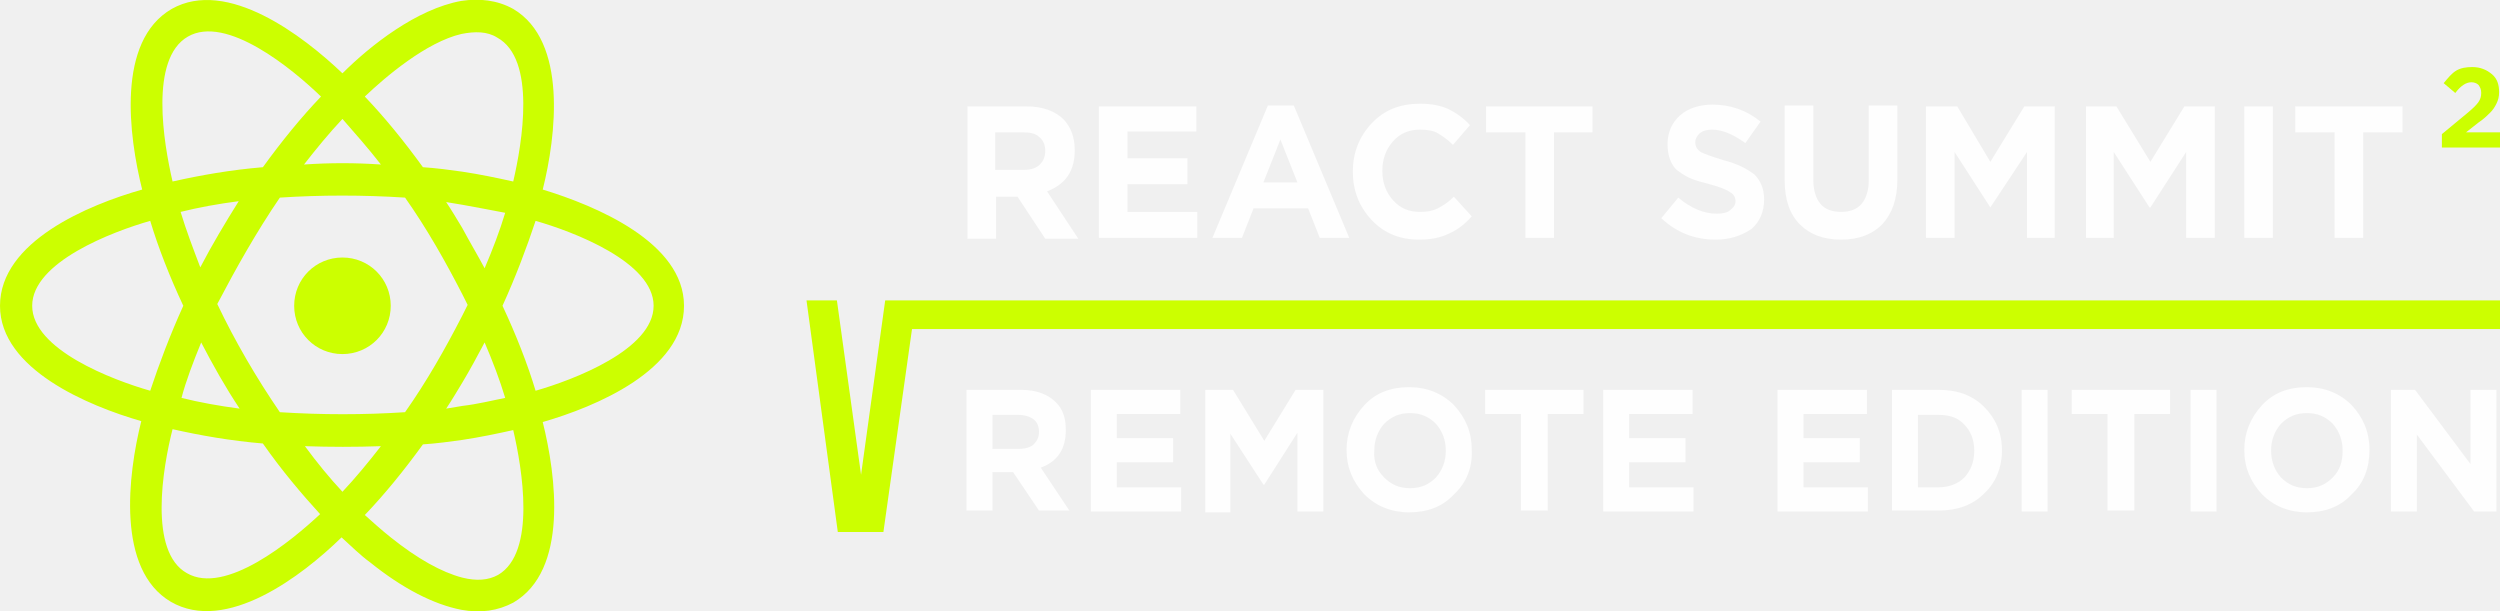
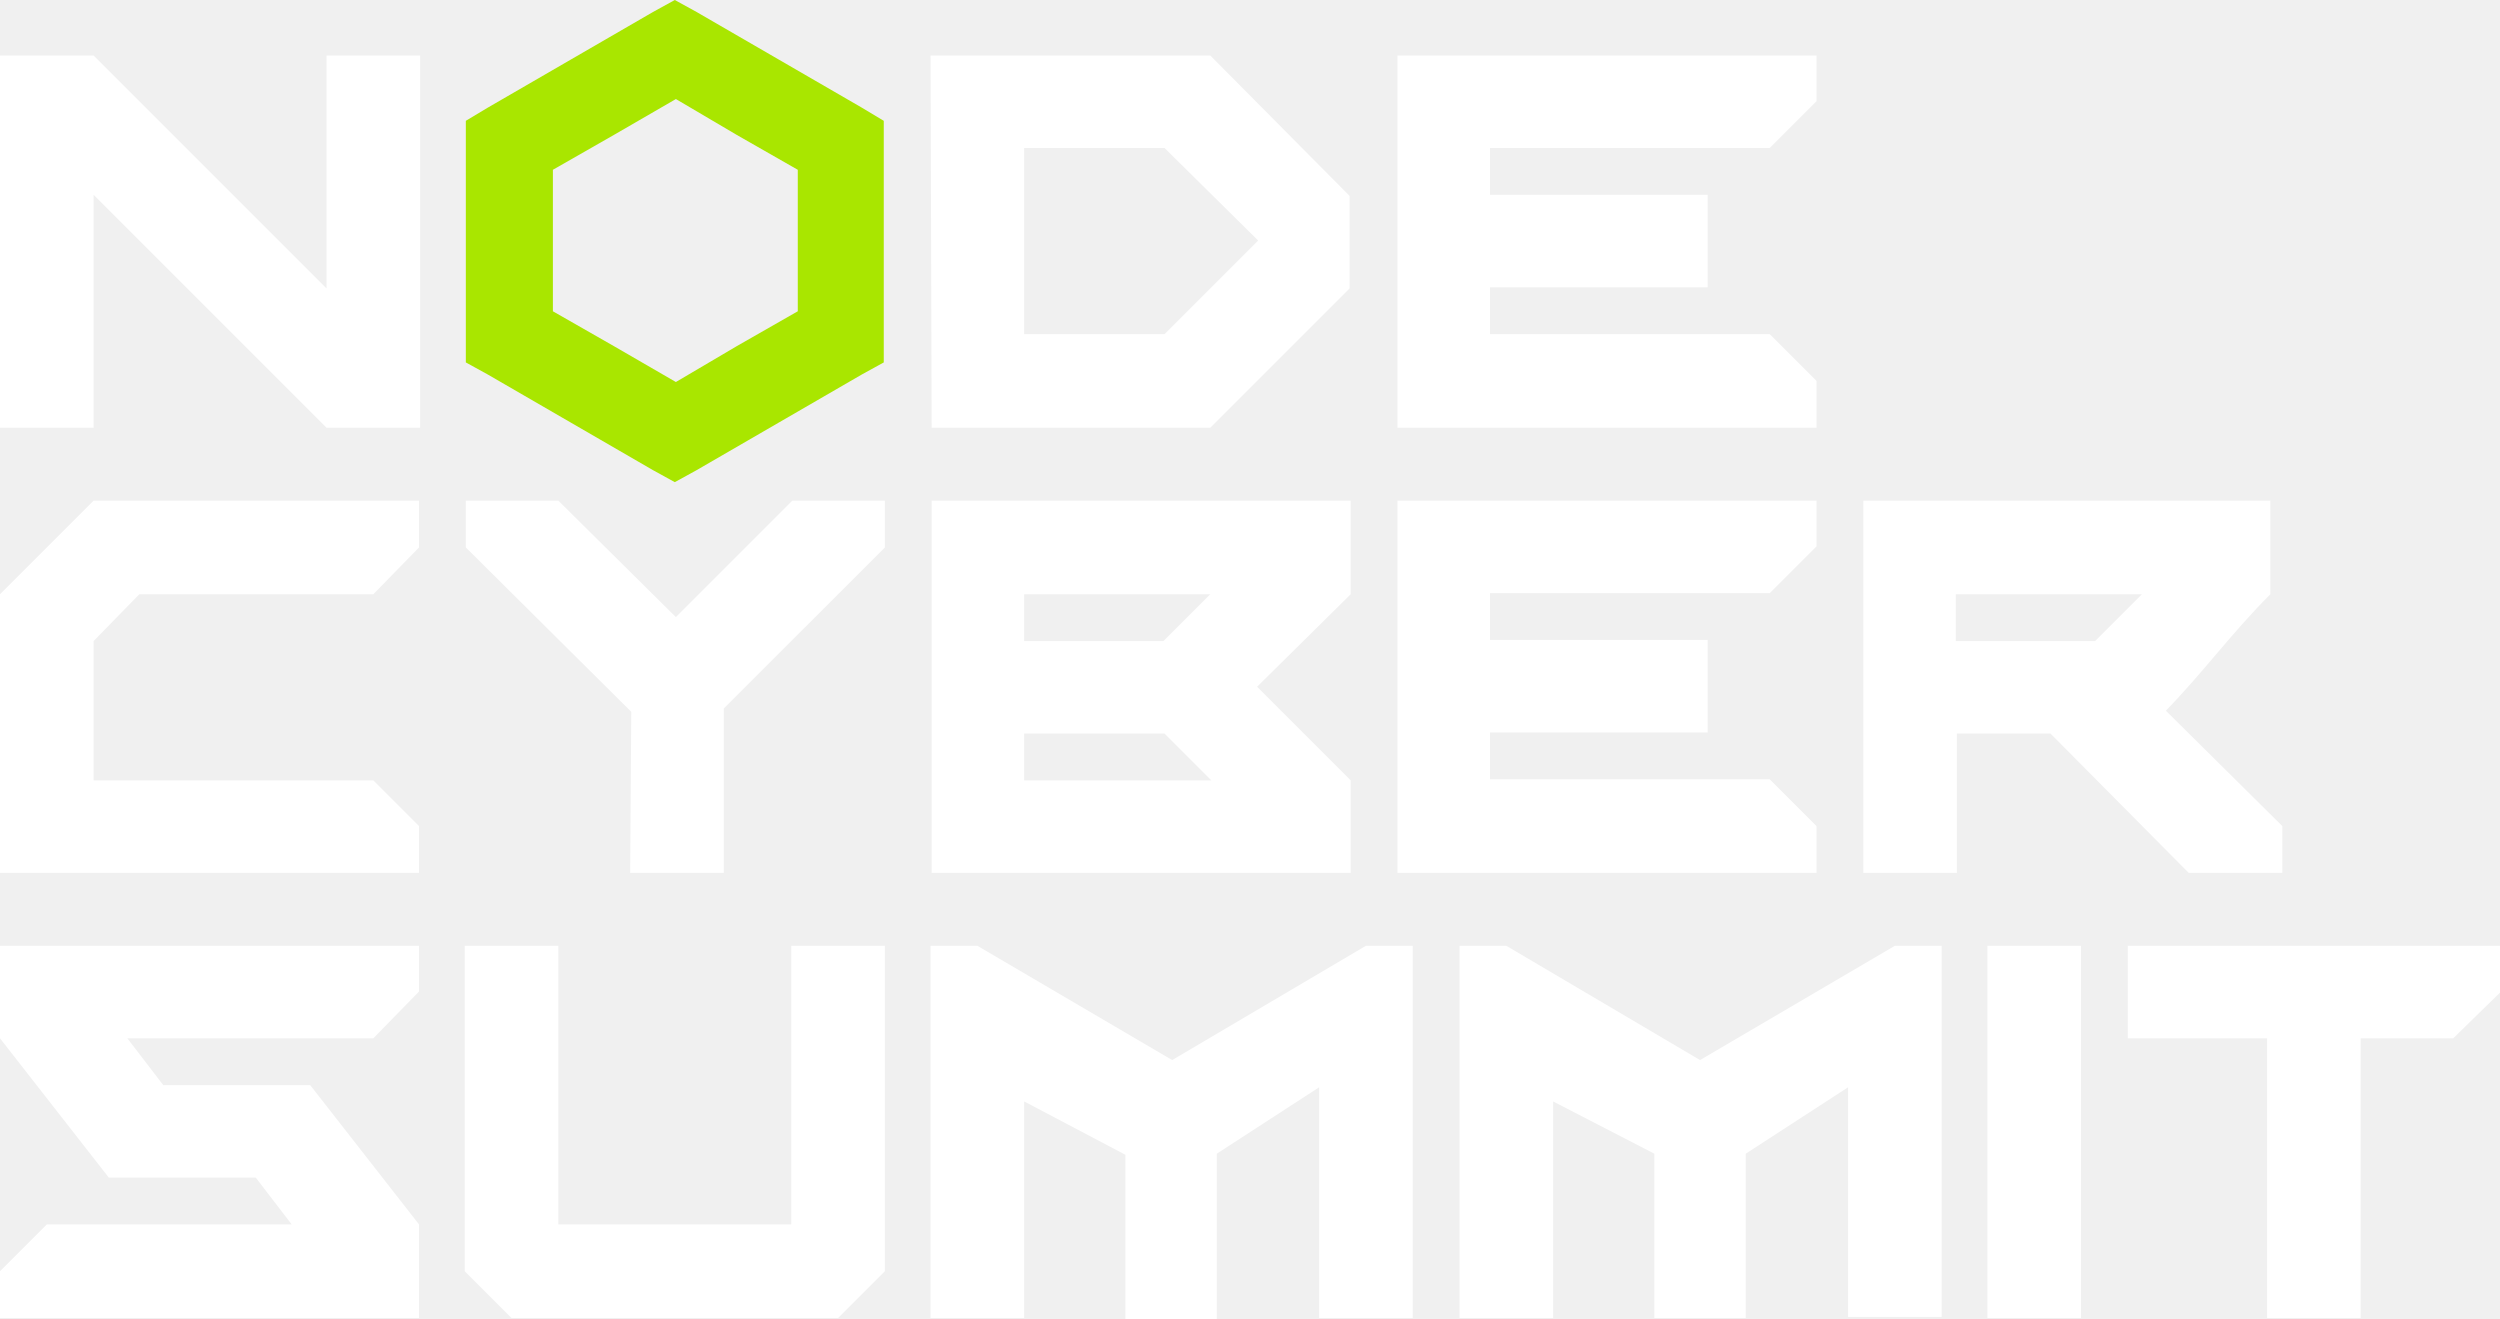
- <svg xmlns="http://www.w3.org/2000/svg" version="1.1" id="Layer_1" x="0px" y="0px" width="279.6px" height="68.3px" viewBox="0 0 279.6 68.3" style="enable-background:new 0 0 279.6 68.3;" xml:space="preserve">
-   <style type="text/css">
- 	.st0{fill:#FEFEFE;}
- 	.st1{fill:#CCFF00;}
- 	.st2{fill-rule:evenodd;clip-rule:evenodd;fill:#CCFF00;}
- </style>
-   <g>
-     <path class="st0" d="M108.2,26.6V11.9h6.6c1.8,0,3.2,0.5,4.2,1.5c0.8,0.9,1.2,2,1.2,3.4c0,2.3-1,3.8-3.1,4.6l3.5,5.3h-3.7l-3.1-4.7   h-2.4v4.7H108.2z M111.3,19h3.2c0.8,0,1.4-0.2,1.8-0.6c0.4-0.4,0.6-0.9,0.6-1.5c0-0.7-0.2-1.2-0.7-1.6c-0.4-0.4-1.1-0.5-1.8-0.5   h-3.1V19z" />
-     <polygon class="st0" points="122.9,26.6 122.9,11.9 133.8,11.9 133.8,14.7 126.1,14.7 126.1,17.7 132.8,17.7 132.8,20.6    126.1,20.6 126.1,23.7 133.9,23.7 133.9,26.6  " />
-     <path class="st0" d="M135.6,26.6l6.2-14.8h2.9l6.2,14.8h-3.3l-1.3-3.3h-6.1l-1.3,3.3H135.6z M141.3,20.4h3.8l-1.9-4.8L141.3,20.4z" />
-     <path class="st0" d="M158.7,26.8c-2.1,0-3.9-0.7-5.3-2.2c-1.4-1.5-2.1-3.3-2.1-5.4s0.7-3.9,2.1-5.4c1.4-1.5,3.2-2.2,5.4-2.2   c1.3,0,2.3,0.2,3.2,0.6c0.8,0.4,1.7,1,2.4,1.8l-1.9,2.2c-0.6-0.6-1.2-1-1.7-1.3c-0.5-0.3-1.2-0.4-2-0.4c-1.2,0-2.2,0.4-3,1.3   c-0.8,0.9-1.2,2-1.2,3.3c0,1.3,0.4,2.4,1.2,3.3c0.8,0.9,1.8,1.3,3,1.3c0.8,0,1.4-0.1,2-0.4c0.6-0.3,1.2-0.7,1.8-1.3l2,2.2   c-0.8,0.9-1.6,1.5-2.5,1.9C161.1,26.6,160,26.8,158.7,26.8L158.7,26.8z" />
-     <polygon class="st0" points="170.6,26.6 170.6,14.8 166.2,14.8 166.2,11.9 178.1,11.9 178.1,14.8 173.8,14.8 173.8,26.6  " />
-     <path class="st0" d="M191.9,26.8c-2.4,0-4.4-0.8-6.1-2.4l1.9-2.3c1.4,1.2,2.9,1.8,4.3,1.8c0.6,0,1.2-0.1,1.5-0.4   c0.4-0.3,0.6-0.6,0.6-1c0-0.4-0.2-0.8-0.6-1c-0.4-0.3-1.2-0.6-2.3-0.9c-0.8-0.2-1.5-0.4-2-0.6c-0.5-0.2-1-0.5-1.4-0.8   c-0.5-0.3-0.8-0.8-1-1.3c-0.2-0.5-0.3-1.1-0.3-1.8c0-1.3,0.5-2.4,1.4-3.2c0.9-0.8,2.2-1.2,3.6-1.2c2,0,3.8,0.6,5.4,1.9l-1.7,2.4   c-1.4-1-2.6-1.5-3.7-1.5c-0.6,0-1,0.1-1.4,0.4c-0.3,0.3-0.5,0.6-0.5,1c0,0.5,0.2,0.8,0.6,1.1c0.4,0.2,1.2,0.5,2.5,0.9   c1.6,0.4,2.7,1,3.5,1.6c0.7,0.7,1.1,1.6,1.1,2.8c0,1.4-0.5,2.5-1.4,3.3C194.7,26.4,193.4,26.8,191.9,26.8L191.9,26.8z" />
-     <path class="st0" d="M205.9,26.8c-2,0-3.5-0.6-4.6-1.7c-1.1-1.1-1.7-2.7-1.7-4.9v-8.4h3.2v8.3c0,1.2,0.3,2.1,0.8,2.7   c0.5,0.6,1.3,0.9,2.3,0.9c1,0,1.8-0.3,2.3-0.9c0.5-0.6,0.8-1.5,0.8-2.6v-8.4h3.2v8.3c0,2.2-0.6,3.8-1.7,5   C209.4,26.2,207.9,26.8,205.9,26.8L205.9,26.8z" />
-     <polygon class="st0" points="215.4,26.6 215.4,11.9 218.9,11.9 222.6,18.1 226.4,11.9 229.8,11.9 229.8,26.6 226.7,26.6 226.7,17    222.6,23.2 222.6,23.2 218.6,17 218.6,26.6  " />
-     <polygon class="st0" points="233.3,26.6 233.3,11.9 236.7,11.9 240.5,18.1 244.3,11.9 247.7,11.9 247.7,26.6 244.5,26.6 244.5,17    240.5,23.2 240.4,23.2 236.4,17 236.4,26.6  " />
-     <rect x="251" y="11.9" class="st0" width="3.2" height="14.7" />
-     <polygon class="st0" points="261.1,26.6 261.1,14.8 256.7,14.8 256.7,11.9 268.7,11.9 268.7,14.8 264.3,14.8 264.3,26.6  " />
-     <g>
-       <path class="st0" d="M108.1,57.1V43.6h6.1c1.7,0,3,0.5,3.9,1.4c0.8,0.8,1.1,1.8,1.1,3.1c0,2.1-0.9,3.5-2.8,4.2l3.2,4.8h-3.4    l-2.9-4.3H111v4.3H108.1z M111,50.2h3c0.7,0,1.3-0.2,1.6-0.5c0.4-0.4,0.6-0.8,0.6-1.4c0-0.6-0.2-1.1-0.6-1.4    c-0.4-0.3-1-0.5-1.7-0.5H111V50.2z" />
-     </g>
-     <g>
-       <path class="st0" d="M122,57.1V43.6h10v2.7h-7.1V49h6.3v2.7h-6.3v2.8h7.2v2.7H122z" />
-     </g>
-     <g>
-       <path class="st0" d="M134.8,57.1V43.6h3.1l3.5,5.7l3.5-5.7h3.1v13.6h-2.9v-8.8l-3.7,5.8h-0.1l-3.7-5.7v8.8H134.8z" />
-     </g>
-     <g>
-       <path class="st0" d="M162.6,55.3c-1.3,1.4-3,2-5,2c-2,0-3.7-0.7-5-2c-1.3-1.4-2-3-2-5c0-1.9,0.7-3.6,2-5c1.3-1.4,3-2,5-2    c2,0,3.7,0.7,5,2c1.3,1.4,2,3,2,5C164.7,52.3,164,54,162.6,55.3z M154.8,53.4c0.8,0.8,1.7,1.2,2.9,1.2c1.2,0,2.1-0.4,2.9-1.2    c0.7-0.8,1.1-1.8,1.1-3c0-1.2-0.4-2.2-1.1-3c-0.8-0.8-1.7-1.2-2.9-1.2c-1.2,0-2.1,0.4-2.9,1.2c-0.7,0.8-1.1,1.8-1.1,3    C153.6,51.6,154,52.6,154.8,53.4z" />
-     </g>
-     <g>
-       <path class="st0" d="M170.1,57.1V46.3h-4v-2.7h11v2.7h-4v10.8H170.1z" />
-     </g>
-     <g>
-       <path class="st0" d="M179.3,57.1V43.6h10v2.7h-7.1V49h6.3v2.7h-6.3v2.8h7.2v2.7H179.3z" />
-     </g>
-     <g>
-       <path class="st0" d="M198.8,57.1V43.6h10v2.7h-7.1V49h6.3v2.7h-6.3v2.8h7.2v2.7H198.8z" />
-     </g>
-     <g>
-       <path class="st0" d="M211.6,57.1V43.6h5.2c2.1,0,3.8,0.6,5.1,1.9c1.3,1.3,2,2.9,2,4.9c0,1.9-0.7,3.6-2,4.8c-1.3,1.3-3,1.9-5.1,1.9    H211.6z M214.5,54.5h2.3c1.2,0,2.2-0.4,2.9-1.1c0.7-0.8,1.1-1.7,1.1-3c0-1.2-0.4-2.2-1.1-2.9c-0.7-0.8-1.7-1.1-2.9-1.1h-2.3V54.5z    " />
-     </g>
-     <g>
-       <path class="st0" d="M226.1,57.1V43.6h2.9v13.6H226.1z" />
-     </g>
-     <g>
-       <path class="st0" d="M235.7,57.1V46.3h-4v-2.7h11v2.7h-4v10.8H235.7z" />
-     </g>
-     <g>
-       <path class="st0" d="M245,57.1V43.6h2.9v13.6H245z" />
-     </g>
-     <g>
-       <path class="st0" d="M263,55.3c-1.3,1.4-3,2-5,2c-2,0-3.7-0.7-5-2c-1.3-1.4-2-3-2-5c0-1.9,0.7-3.6,2-5c1.3-1.4,3-2,5-2    c2,0,3.7,0.7,5,2c1.3,1.4,2,3,2,5C265,52.3,264.4,54,263,55.3z M255.1,53.4c0.8,0.8,1.7,1.2,2.9,1.2c1.2,0,2.1-0.4,2.9-1.2    s1.1-1.8,1.1-3c0-1.2-0.4-2.2-1.1-3c-0.8-0.8-1.7-1.2-2.9-1.2c-1.2,0-2.1,0.4-2.9,1.2c-0.7,0.8-1.1,1.8-1.1,3    C254,51.6,254.4,52.6,255.1,53.4z" />
-     </g>
-     <g>
-       <path class="st0" d="M267.4,57.1V43.6h2.7l6.2,8.3v-8.3h2.9v13.6h-2.5l-6.4-8.6v8.6H267.4z" />
-     </g>
-     <path class="st1" d="M273.1,16.5V15l2.9-2.4c0.6-0.5,1-0.9,1.2-1.2c0.2-0.3,0.3-0.6,0.3-1c0-0.4-0.1-0.6-0.3-0.9   c-0.2-0.2-0.5-0.3-0.8-0.3s-0.6,0.1-0.9,0.3c-0.3,0.2-0.6,0.5-0.9,0.9l-1.3-1.1c0.5-0.6,0.9-1.1,1.4-1.4c0.5-0.3,1.1-0.4,1.8-0.4   c0.9,0,1.6,0.3,2.2,0.8c0.6,0.5,0.8,1.2,0.8,2c0,0.5-0.1,0.9-0.3,1.3c-0.2,0.4-0.4,0.7-0.7,1c-0.3,0.3-0.7,0.7-1.3,1.1l-1.4,1.1   h3.8v1.7H273.1z" />
-     <path class="st2" d="M279.6,33.6H99l-2.7,19.5l-2.7-19.5h-3.4l3.5,25.9c1.7,0,3.4,0,5.1,0l3.2-22.7h177.6V33.6z" />
-   </g>
-   <g>
-     <path class="st2" d="M19.3,20.3c-1-4.3-2.6-13.7,1.7-16.2l0,0c4.3-2.5,11.7,3.6,14.9,6.7c-2.2,2.3-4.4,5-6.5,7.9   C25.8,19,22.4,19.6,19.3,20.3L19.3,20.3z M34,18.4c1.4-1.8,2.8-3.5,4.3-5.1c1.4,1.6,2.9,3.3,4.3,5.1C39.7,18.2,36.9,18.2,34,18.4   L34,18.4z M31.3,22.1c4.6-0.3,9.3-0.3,14,0c2.4,3.4,4.5,7.1,6.4,10.8c0.2,0.4,0.4,0.8,0.6,1.2c-0.2,0.4-0.4,0.8-0.6,1.2   c-1.9,3.7-4,7.4-6.4,10.8c-4.6,0.3-9.3,0.3-14,0c-2.6-3.8-5-7.9-7-12.1C26.4,30,28.7,25.9,31.3,22.1L31.3,22.1z M51.7,42.8   c0.9-1.5,1.7-3,2.5-4.5c0.9,2.1,1.7,4.2,2.3,6.2c-1.5,0.3-3.1,0.7-4.8,0.9c-0.6,0.1-1.2,0.2-1.8,0.3C50.5,44.8,51.1,43.8,51.7,42.8   L51.7,42.8z M20.2,23.7c2-0.5,4.2-0.9,6.5-1.2c-1.5,2.4-3,4.9-4.3,7.4C21.6,27.8,20.8,25.7,20.2,23.7L20.2,23.7z M40.8,57.6   c2.2-2.3,4.4-5,6.5-7.9c1.5-0.1,3-0.3,4.4-0.5c2-0.3,3.9-0.7,5.7-1.1c1,4.3,2.6,13.7-1.7,16.2l0,0c-1.1,0.6-2.4,0.7-4,0.3   c-2.3-0.6-5-2.1-8-4.5C42.7,59.3,41.8,58.5,40.8,57.6L40.8,57.6z M22.5,38.3c1.3,2.5,2.7,5,4.3,7.4c-2.3-0.3-4.5-0.7-6.5-1.2   C20.8,42.6,21.6,40.5,22.5,38.3L22.5,38.3z M19.3,48c3.1,0.7,6.5,1.3,10.1,1.6c2.1,3,4.3,5.6,6.4,7.9c-3.2,3-10.6,9.1-14.9,6.6l0,0   C16.6,61.7,18.2,52.3,19.3,48L19.3,48z M3.6,34.2c0-4.9,9-8.3,13.2-9.5c0.9,3,2.2,6.3,3.7,9.5c-1.5,3.3-2.7,6.5-3.7,9.5   C12.6,42.5,3.6,39.1,3.6,34.2L3.6,34.2z M15.8,47.1c-1.5,6-2.8,16.6,3.3,20.2l0,0c6.2,3.6,14.7-2.9,19.1-7.2c1.1,1,2.1,2,3.2,2.8   c3.6,2.9,7.1,4.7,10.2,5.3c2.2,0.4,4.1,0.1,5.8-0.8l0,0c6.2-3.6,4.8-14.2,3.3-20.2c5.9-1.7,15.8-5.8,15.8-13   c0-7.1-9.9-11.2-15.8-13c1.5-6,2.8-16.6-3.3-20.2l0,0c-1.8-1-3.8-1.2-5.8-0.9c-5,0.9-10.2,5-13.3,8.1C33.9,4,25.4-2.5,19.2,1l0,0   c-6.2,3.6-4.8,14.2-3.3,20.2C9.9,22.9,0,27,0,34.2C0,41.3,9.9,45.4,15.8,47.1L15.8,47.1z M51.7,25.5c-0.6-1-1.2-2-1.8-2.9   c0.6,0.1,1.2,0.2,1.8,0.3c1.7,0.3,3.2,0.6,4.8,0.9c-0.6,2-1.4,4.1-2.3,6.2C53.4,28.5,52.5,27,51.7,25.5L51.7,25.5z M40.8,10.8   c2.3-2.2,6.9-6.1,10.8-7c1.5-0.3,2.9-0.3,4,0.4l0,0C60,6.6,58.4,16,57.4,20.3c-1.8-0.4-3.7-0.8-5.7-1.1c-1.4-0.2-2.9-0.4-4.4-0.5   C45.2,15.8,43,13.1,40.8,10.8L40.8,10.8z M59.9,43.7c-0.9-3-2.2-6.3-3.7-9.5c1.5-3.3,2.7-6.5,3.7-9.5c4.2,1.2,13.2,4.6,13.2,9.5   S64.1,42.5,59.9,43.7L59.9,43.7z M34.1,49.9c2.8,0.1,5.7,0.1,8.5,0c-1.4,1.8-2.8,3.5-4.3,5.1C36.9,53.5,35.5,51.8,34.1,49.9   L34.1,49.9z" />
-     <path class="st2" d="M38.3,39.6c3,0,5.4-2.4,5.4-5.4s-2.4-5.4-5.4-5.4c-3,0-5.4,2.4-5.4,5.4S35.3,39.6,38.3,39.6L38.3,39.6z" />
-   </g>
+ <svg xmlns="http://www.w3.org/2000/svg" version="1.1" id="Layer_1" x="0" y="0" viewBox="0 0 229.7 121.1" xml:space="preserve">
+   <style>
+     .st0{fill:#fff}
+   </style>
+   <path class="st0" d="M208.3 121.1h8.6V95.4h8.5l4.3-4.2v-4.3h-34.2v8.5h12.8zM182.6 121.1h8.6V86.9h-8.6v10.2zM77 121.1l4.3-4.3V86.9h-8.6v25.6H51.3V86.9h-8.6v29.9l4.3 4.3h30zM201.1 80.2h8.6v-4.3L199 65.3c3.5-3.6 6-7.1 9.6-10.7V46h-37.4v34.2h8.6V67.4h8.6l12.7 12.8zm-21.4-21.3v-4.3h17.1l-4.3 4.3h-12.8zM121.2 99.9v21.2h8.6V86.9h-4.3l-17.8 10.5-17.9-10.5h-4.3v34.2h8.6v-19.9l9.3 4.9v15.1h8.4V106l9.4-6.1zM169.8 99.9V121h8.6V86.9h-4.3l-17.9 10.5-17.8-10.5h-4.3v34.2h8.6v-19.9l9.3 4.8v15.1h8.4V106l9.4-6.1zM107 67.4l4.3 4.3H94.1v-4.3H107zm-12.9-8.5v-4.3h17.1l-4.3 4.3H94.1zm-8.5 21.3h38.5v-8.5l-8.6-8.6 8.6-8.5V46H85.6v34.2zM57.9 80.2h8.6V65.1l14.8-14.8V46h-8.5L62.1 56.7 51.3 46h-8.5v4.3L58 65.4zM8.6 71.7V58.9l4.2-4.3h21.5l4.2-4.3V46H8.6L0 54.6v25.6h38.5v-4.3l-4.2-4.2zM128.4 39.3h38.5V35l-4.3-4.3h-25.7v-4.3h20v-8.5h-20v-4.3h25.7l4.3-4.3V5.1h-38.5v34.2zM128.4 80.2h38.5v-4.3l-4.3-4.3h-25.7v-4.3h20v-8.5h-20v-4.3h25.7l4.3-4.3V46h-38.5v34.2zM85.6 39.3h25.6L124 26.5V18L111.2 5.1H85.5l.1 34.2zM107 13.6l8.6 8.5-8.6 8.6H94.1V13.6H107zM30 39.3h8.6V5.1H30v21.4L8.6 5.1H0v34.2h8.6V17.9L30 39.3z" />
+   <path d="M64 1.1l7.6 4.4 7.6 4.4 2 1.2v22.2l-2 1.1-7.6 4.4-7.6 4.4-2 1.1-2-1.1-7.6-4.4-7.6-4.4-2-1.1V11.1l2-1.2 7.6-4.4L60 1.1 62 0l2 1.1zm3.7 11.3l-5.6-3.3-5.7 3.3-5.6 3.2v13l5.6 3.2 5.7 3.3 5.6-3.3 5.6-3.2v-13l-5.6-3.2z" fill="#a9e600" />
+   <path class="st0" d="M11.7 95.4h22.6l4.2-4.3v-4.2H0v8.5l10 12.8h13.5l3.3 4.3H4.3L0 116.8v4.3h38.5v-8.6l-10-12.8H15z" />
</svg>
